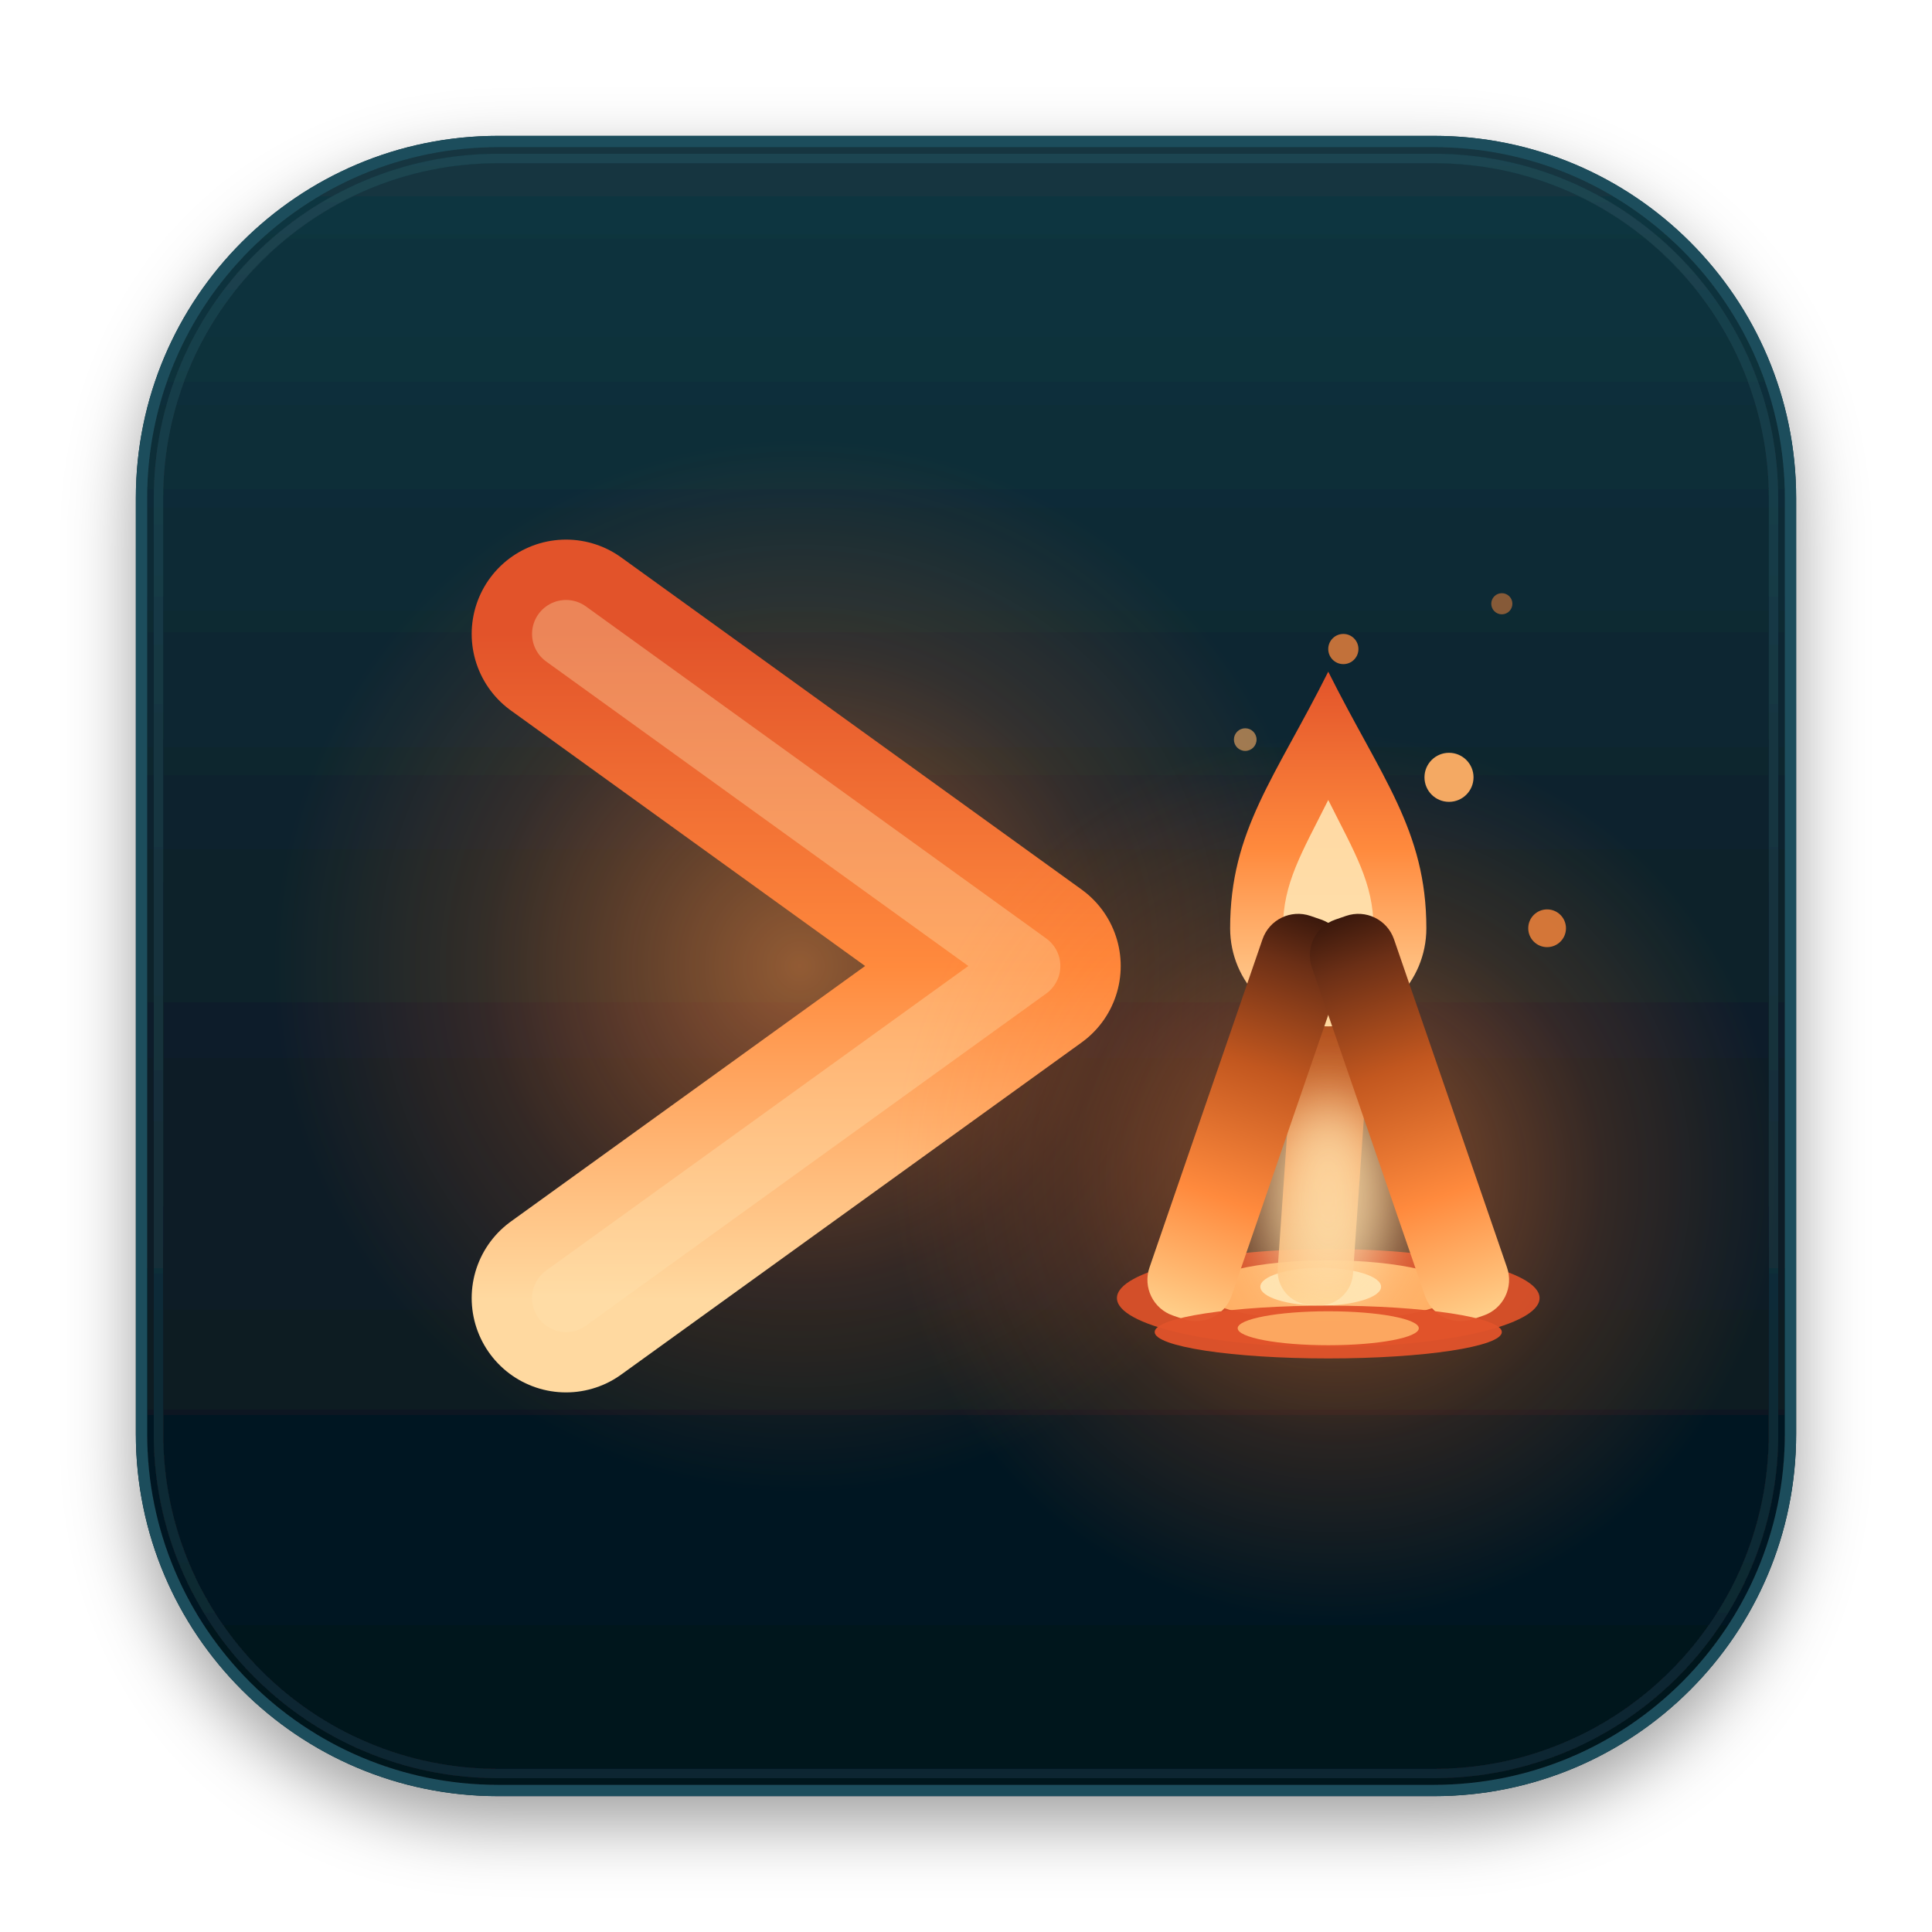
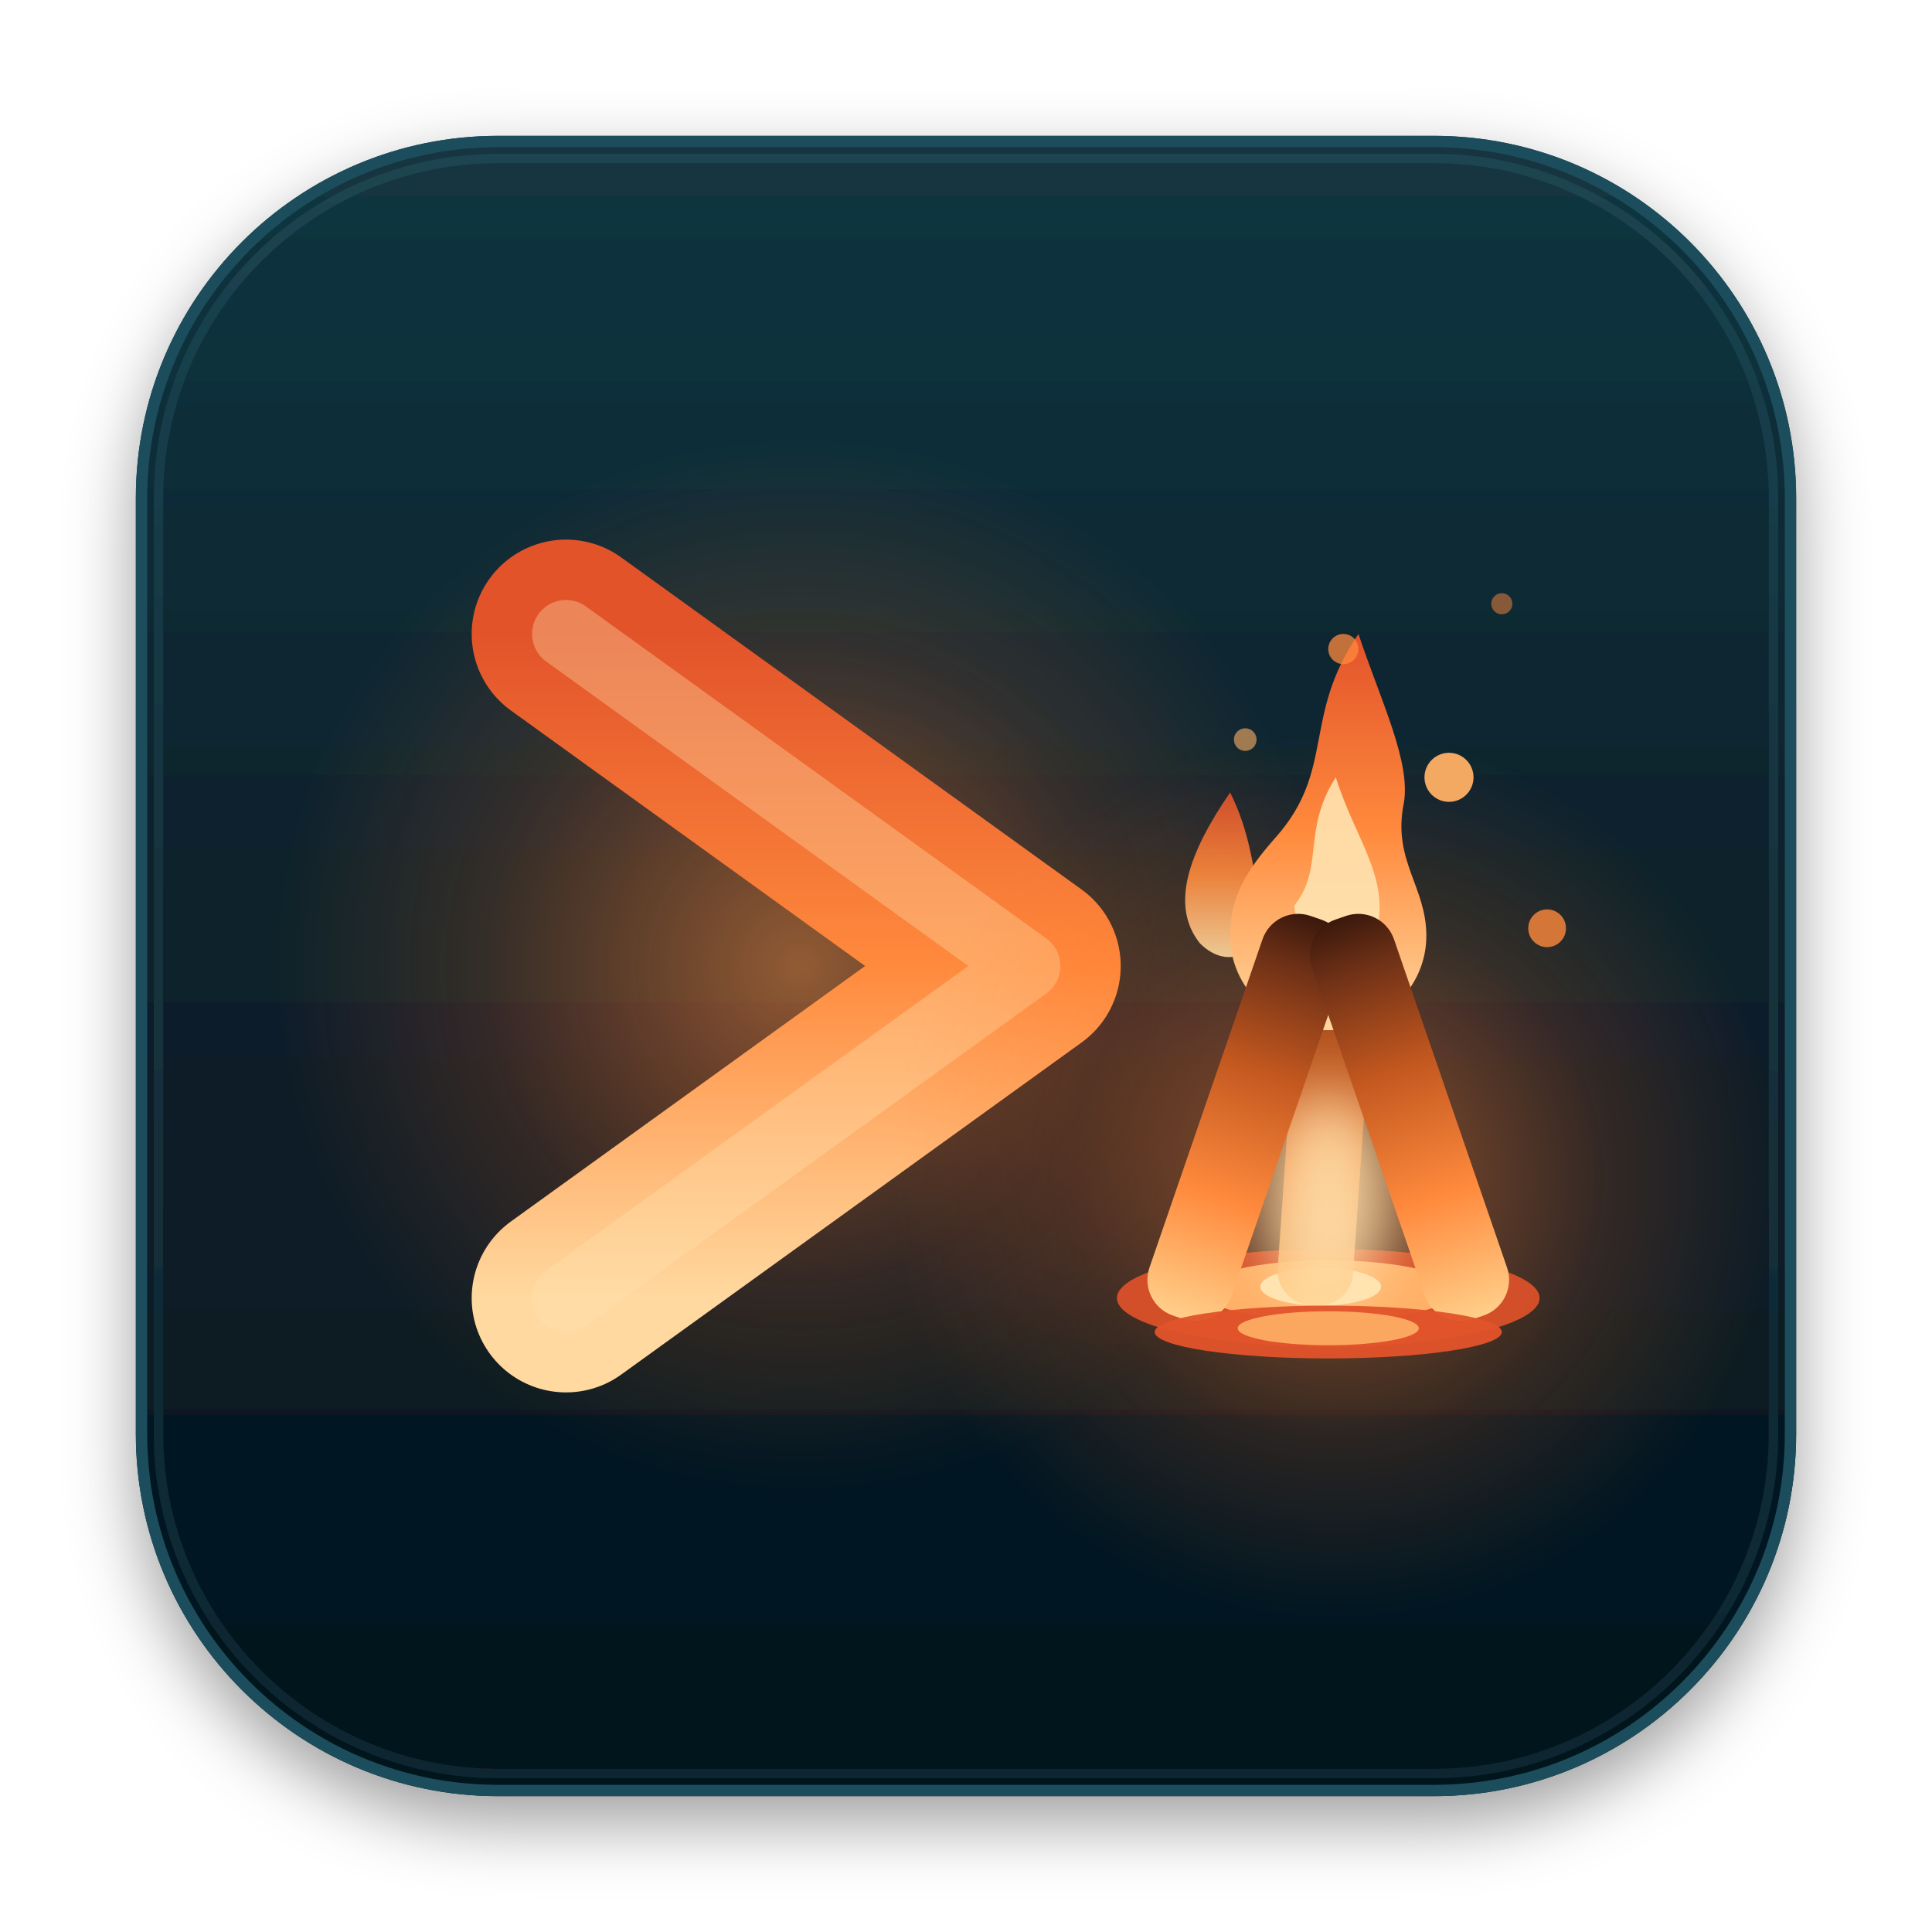
<svg xmlns="http://www.w3.org/2000/svg" viewBox="0 0 512 512" width="512" height="512">
  <defs>
    <linearGradient id="tide" x1="0" y1="0" x2="0" y2="1">
      <stop offset="0%" stop-color="#123641" />
      <stop offset="46%" stop-color="#0a212b" />
      <stop offset="100%" stop-color="#04141d" />
    </linearGradient>
    <linearGradient id="emberup" x1="0" y1="1" x2="0" y2="0">
      <stop offset="0%" stop-color="#ffd9a0" />
      <stop offset="50%" stop-color="#ff8a3d" />
      <stop offset="100%" stop-color="#e2532a" />
    </linearGradient>
    <linearGradient id="wood" x1="0" y1="1" x2="0" y2="0">
      <stop offset="0%" stop-color="#ffcf8a" />
      <stop offset="30%" stop-color="#ff8a3d" />
      <stop offset="62%" stop-color="#c2571f" />
      <stop offset="88%" stop-color="#6b2f16" />
      <stop offset="100%" stop-color="#3a180c" />
    </linearGradient>
    <radialGradient id="heat" cx="50%" cy="50%" r="50%">
      <stop offset="0%" stop-color="#ff8a3d" stop-opacity="0.55" />
      <stop offset="60%" stop-color="#ff6a1f" stop-opacity="0.16" />
      <stop offset="100%" stop-color="#ff6a1f" stop-opacity="0" />
    </radialGradient>
    <filter id="soft" x="-40%" y="-40%" width="180%" height="180%">
      <feGaussianBlur stdDeviation="8" />
    </filter>
    <filter id="drop" x="-20%" y="-20%" width="140%" height="140%">
      <feDropShadow dx="0" dy="7" stdDeviation="9" flood-color="#000000" flood-opacity="0.38" />
    </filter>
  </defs>
  <g filter="url(#drop)">
    <rect x="36" y="36" width="440" height="440" rx="96" fill="url(#tide)" />
    <rect x="37.5" y="37.5" width="437" height="437" rx="94.5" fill="none" stroke="#1f4e5c" stroke-width="3" />
    <rect x="42" y="42" width="428" height="428" rx="90" fill="none" stroke="#6fd0e0" stroke-opacity="0.10" stroke-width="2.5" />
  </g>
  <circle cx="212" cy="256" r="140" fill="url(#heat)" />
  <path d="M150 168 L272 256 L150 344" fill="none" stroke="url(#emberup)" stroke-width="50" stroke-linecap="round" stroke-linejoin="round" />
  <path d="M150 168 L272 256 L150 344" fill="none" stroke="#ffe3b0" stroke-opacity="0.35" stroke-width="18" stroke-linecap="round" stroke-linejoin="round" />
  <circle cx="354" cy="312" r="118" fill="url(#heat)" />
  <ellipse cx="352" cy="344" rx="56" ry="13" fill="#e2532a" fill-opacity="0.9" />
  <ellipse cx="352" cy="342" rx="34" ry="8" fill="#ffb066" />
  <ellipse cx="350" cy="341" rx="16" ry="5" fill="#ffe3b0" />
  <rect x="342" y="230" width="20" height="116" rx="9" fill="url(#wood)" opacity="0.85" transform="rotate(4 352 288)" />
-   <path d="M352 178 C338 206 326 220 326 246 A26 26 0 0 0 378 246 C378 220 366 206 352 178 Z" fill="url(#emberup)" />
-   <path d="M352 212 C345 226 340 234 340 246 A12 12 0 0 0 364 246 C364 234 359 226 352 212 Z" fill="#ffe3b0" fill-opacity="0.9" />
+   <path d="M326 210 C315 226 310 240 318 250 C326 258 336 252 334 240 C332 229 331 220 326 210 Z" fill="url(#emberup)" fill-opacity="0.9" />
+   <path d="M360 168        C345 190 354 204 338 222        C330 231 326 238 326 248        A26 25 0 0 0 378 248        C378 235 369 228 372 213        C374 202 366 186 360 168 Z" fill="url(#emberup)" />
+   <path d="M354 206        C345 220 351 230 343 240        A12 12 0 0 0 365 246        C368 232 359 222 354 206 Z" fill="#ffe3b0" fill-opacity="0.9" />
  <ellipse cx="352" cy="318" rx="16" ry="28" fill="#ffe3b0" fill-opacity="0.85" filter="url(#soft)" />
  <rect x="319" y="240" width="23" height="112" rx="10" fill="url(#wood)" transform="rotate(19 330 296)" />
  <rect x="362" y="240" width="23" height="112" rx="10" fill="url(#wood)" transform="rotate(-19 374 296)" />
  <ellipse cx="352" cy="353" rx="46" ry="7" fill="#e2532a" fill-opacity="0.95" />
  <ellipse cx="352" cy="352" rx="24" ry="4.5" fill="#ffb066" fill-opacity="0.9" />
  <circle cx="384" cy="206" r="6.5" fill="#ffb066" fill-opacity="0.95" />
  <circle cx="356" cy="172" r="4" fill="#ff8a3d" fill-opacity="0.75" />
  <circle cx="410" cy="246" r="5" fill="#ff8a3d" fill-opacity="0.8" />
  <circle cx="330" cy="196" r="3" fill="#ffb066" fill-opacity="0.6" />
  <circle cx="398" cy="160" r="2.8" fill="#ff8a3d" fill-opacity="0.5" />
</svg>
